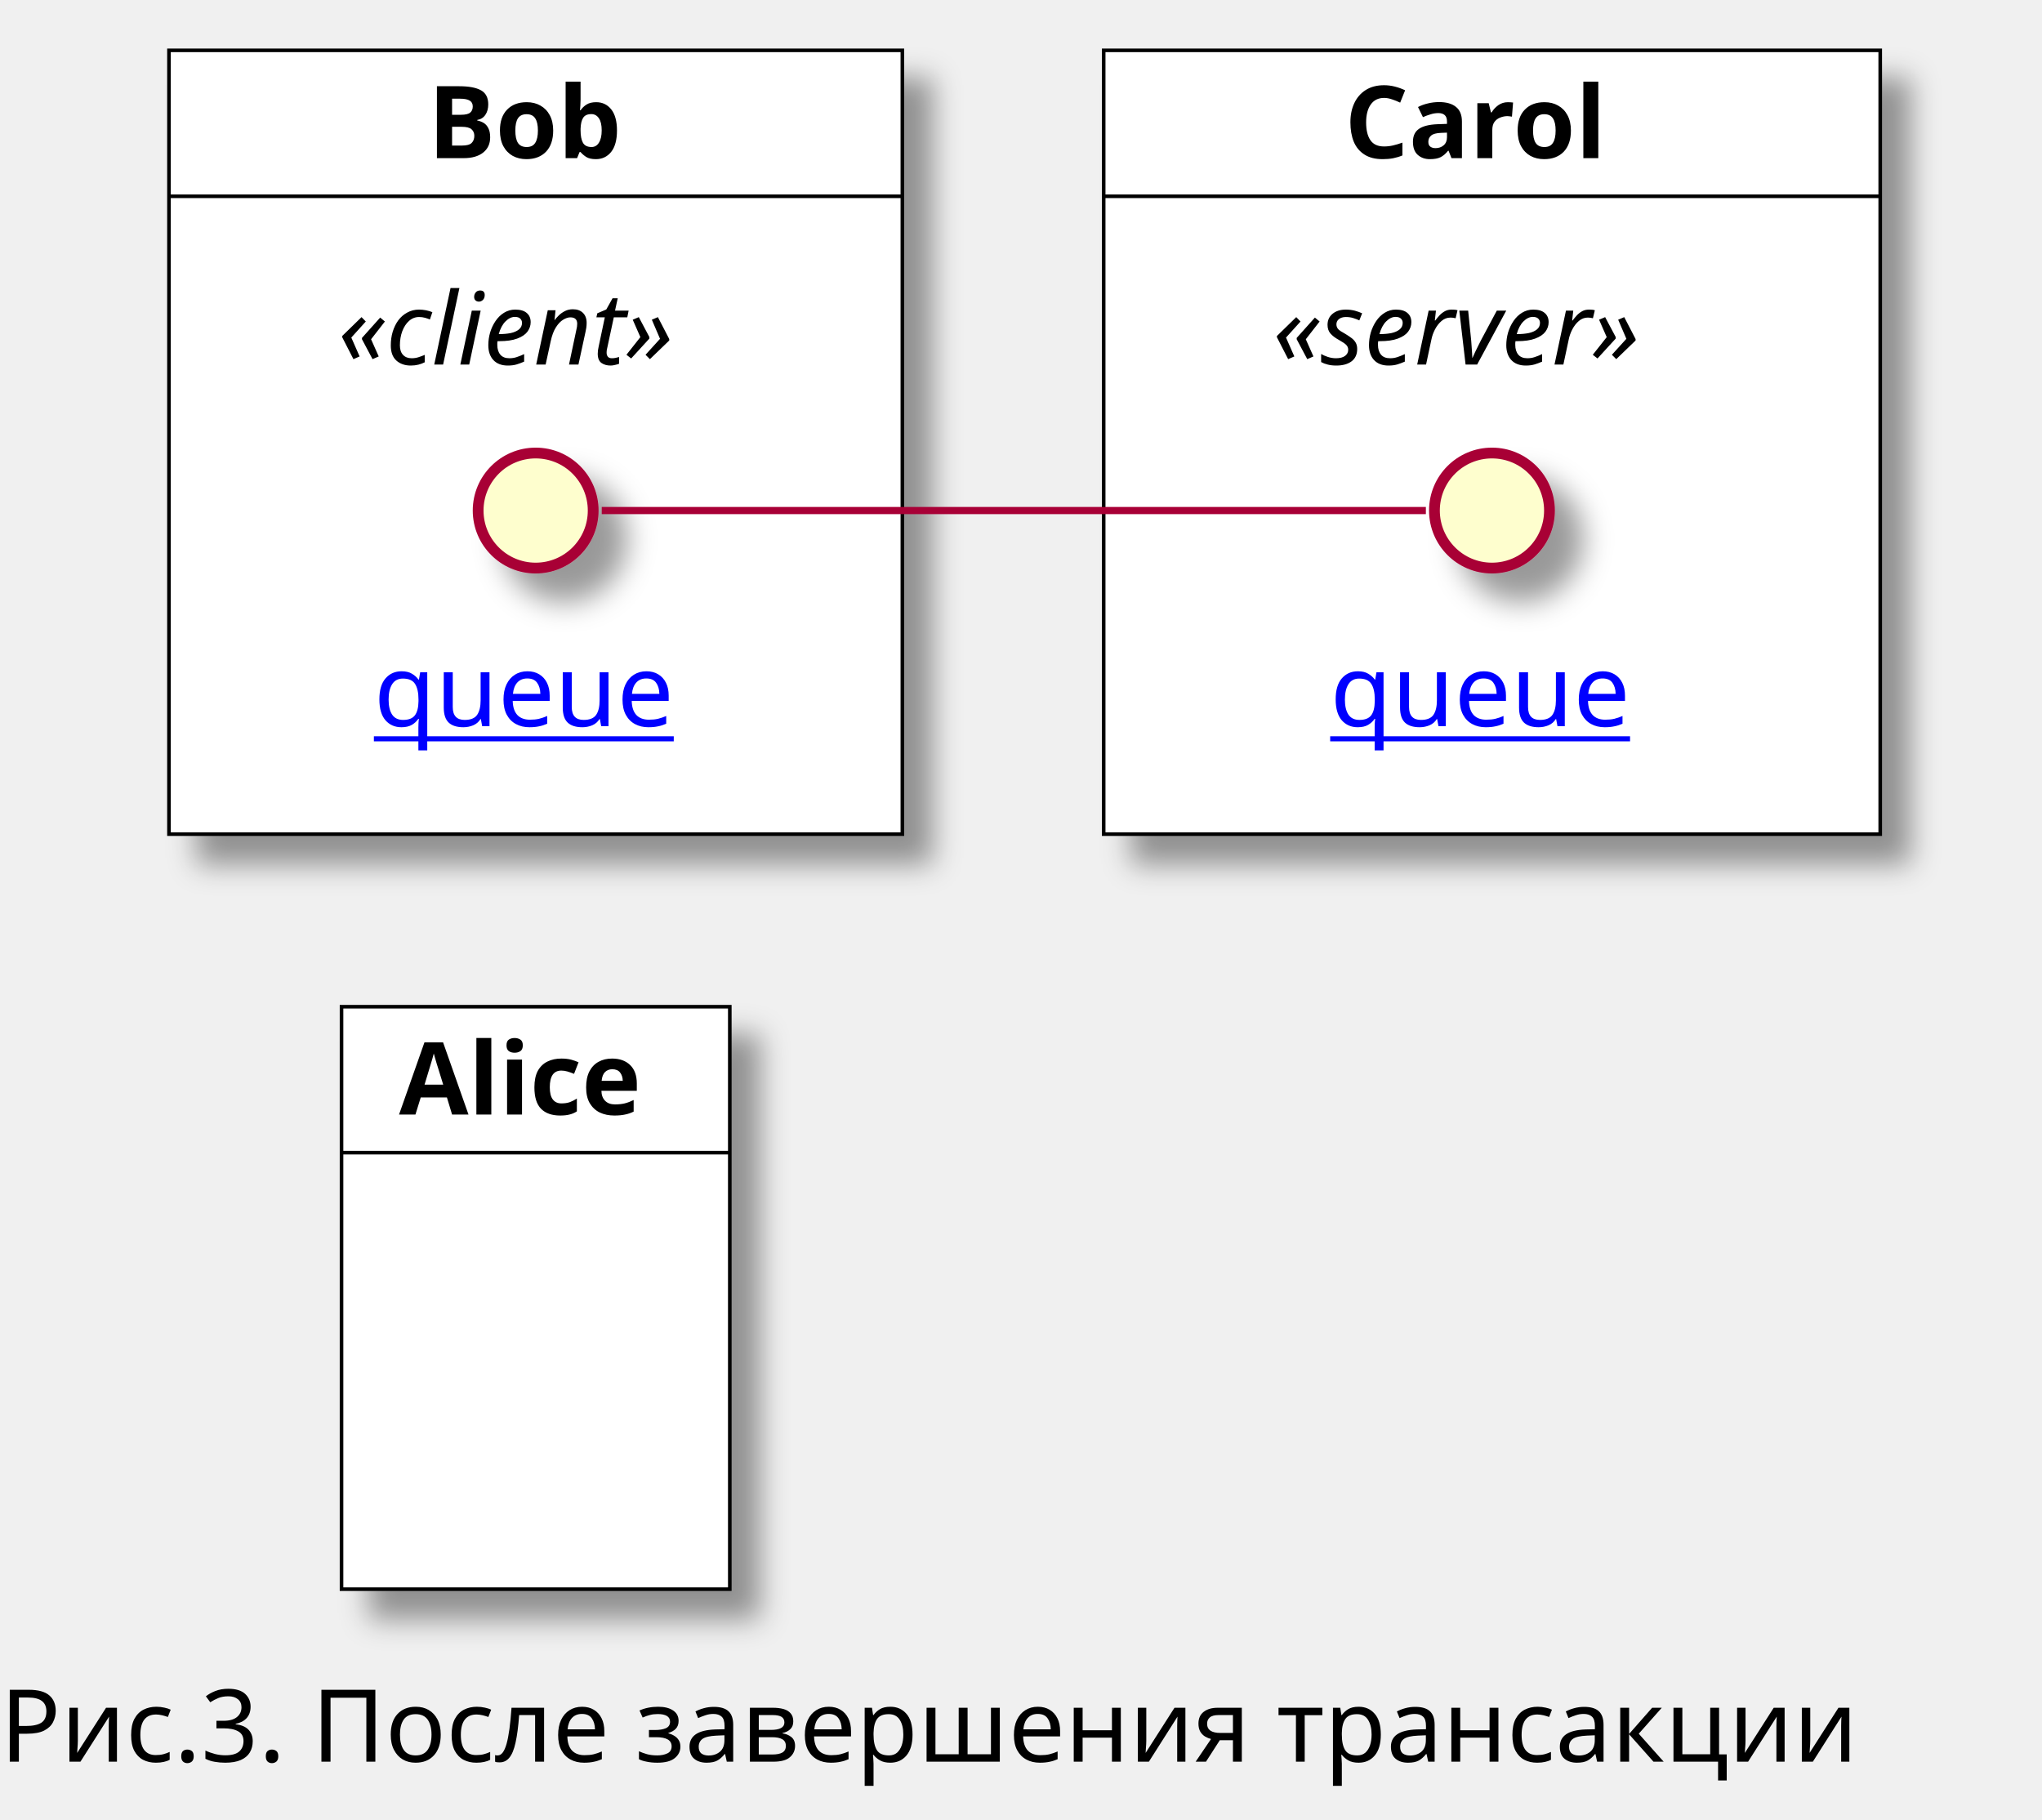
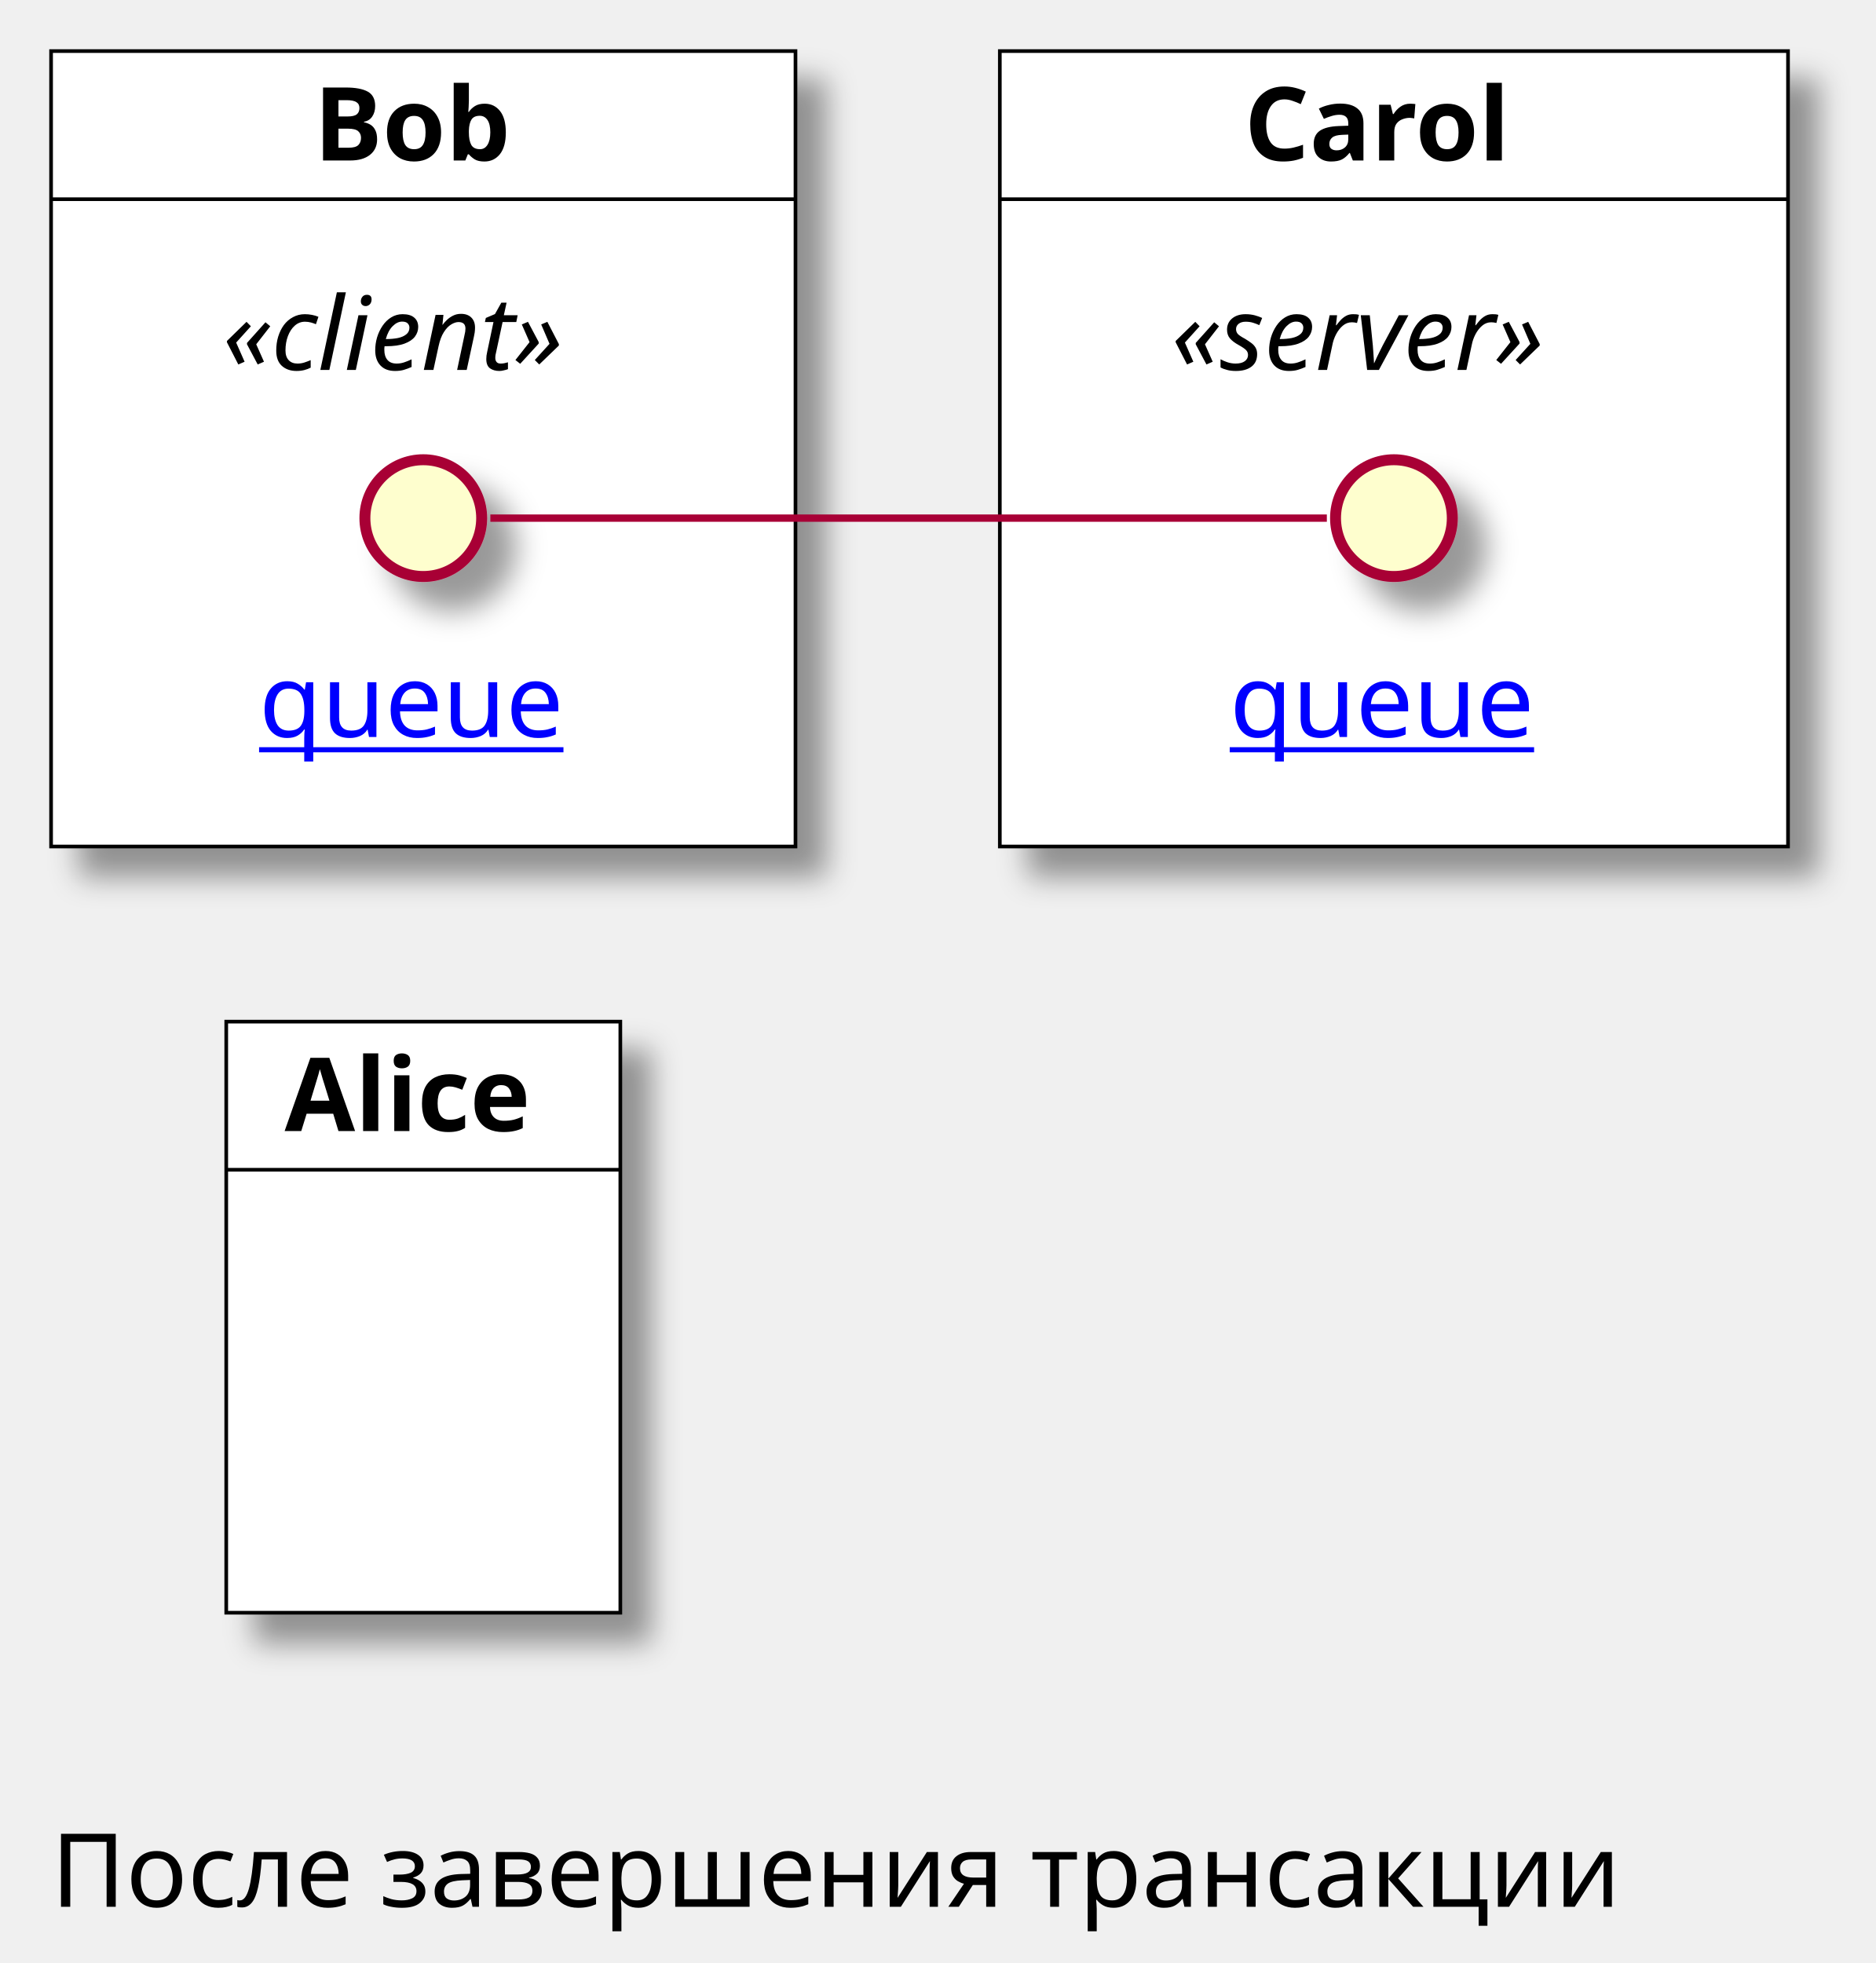
- <svg xmlns="http://www.w3.org/2000/svg" xmlns:xlink="http://www.w3.org/1999/xlink" contentScriptType="application/ecmascript" contentStyleType="text/css" height="253px" preserveAspectRatio="none" style="width:284px;height:253px;background:#FFFFFF;" version="1.1" viewBox="0 0 284 253" width="284px" zoomAndPan="magnify">
+ <svg xmlns="http://www.w3.org/2000/svg" xmlns:xlink="http://www.w3.org/1999/xlink" contentScriptType="application/ecmascript" contentStyleType="text/css" height="269px" preserveAspectRatio="none" style="width:257px;height:269px;background:#FFFFFF;" version="1.1" viewBox="0 0 257 269" width="257px" zoomAndPan="magnify">
  <defs>
-     <filter height="300%" id="f1w9o1hdibj1vb" width="300%" x="-1" y="-1">
+     <filter height="300%" id="f17g5w898o8xv5" width="300%" x="-1" y="-1">
      <feGaussianBlur result="blurOut" stdDeviation="2.0" />
      <feColorMatrix in="blurOut" result="blurOut2" type="matrix" values="0 0 0 0 0 0 0 0 0 0 0 0 0 0 0 0 0 0 .4 0" />
      <feOffset dx="4.0" dy="4.0" in="blurOut2" result="blurOut3" />
      <feBlend in="SourceGraphic" in2="blurOut3" mode="normal" />
    </filter>
  </defs>
  <g>
-     <rect fill="#FFFFFF" filter="url(#f1w9o1hdibj1vb)" height="81" style="stroke:#000000;stroke-width:0.5;" width="54" x="47.5" y="140" />
-     <line style="stroke:#000000;stroke-width:0.5;" x1="47.5" x2="101.5" y1="160.297" y2="160.297" />
-     <text fill="#000000" font-family="sans-serif" font-size="14" font-weight="bold" lengthAdjust="spacing" textLength="38" x="55.5" y="154.995">Alice</text>
-     <rect fill="#FFFFFF" filter="url(#f1w9o1hdibj1vb)" height="109" style="stroke:#000000;stroke-width:0.5;" width="102" x="23.5" y="7" />
-     <line style="stroke:#000000;stroke-width:0.5;" x1="23.5" x2="125.5" y1="27.297" y2="27.297" />
-     <text fill="#000000" font-family="sans-serif" font-size="14" font-weight="bold" lengthAdjust="spacing" textLength="30" x="59.5" y="21.995">Bob</text>
-     <rect fill="#FFFFFF" filter="url(#f1w9o1hdibj1vb)" height="109" style="stroke:#000000;stroke-width:0.5;" width="108" x="153.5" y="7" />
-     <line style="stroke:#000000;stroke-width:0.5;" x1="153.5" x2="261.5" y1="27.297" y2="27.297" />
-     <text fill="#000000" font-family="sans-serif" font-size="14" font-weight="bold" lengthAdjust="spacing" textLength="41" x="187" y="21.995">Carol</text>
-     <text fill="#000000" font-family="sans-serif" font-size="0" lengthAdjust="spacing" textLength="0" x="74.5" y="185">nothing</text>
-     <ellipse cx="74.5" cy="71" fill="#FEFECE" filter="url(#f1w9o1hdibj1vb)" rx="8" ry="8" style="stroke:#A80036;stroke-width:1.5;" />
+     <rect fill="#FFFFFF" filter="url(#f17g5w898o8xv5)" height="81" style="stroke:#000000;stroke-width:0.5;" width="54" x="31" y="140" />
+     <line style="stroke:#000000;stroke-width:0.5;" x1="31" x2="85" y1="160.297" y2="160.297" />
+     <text fill="#000000" font-family="sans-serif" font-size="14" font-weight="bold" lengthAdjust="spacing" textLength="38" x="39" y="154.995">Alice</text>
+     <rect fill="#FFFFFF" filter="url(#f17g5w898o8xv5)" height="109" style="stroke:#000000;stroke-width:0.5;" width="102" x="7" y="7" />
+     <line style="stroke:#000000;stroke-width:0.5;" x1="7" x2="109" y1="27.297" y2="27.297" />
+     <text fill="#000000" font-family="sans-serif" font-size="14" font-weight="bold" lengthAdjust="spacing" textLength="30" x="43" y="21.995">Bob</text>
+     <rect fill="#FFFFFF" filter="url(#f17g5w898o8xv5)" height="109" style="stroke:#000000;stroke-width:0.5;" width="108" x="137" y="7" />
+     <line style="stroke:#000000;stroke-width:0.5;" x1="137" x2="245" y1="27.297" y2="27.297" />
+     <text fill="#000000" font-family="sans-serif" font-size="14" font-weight="bold" lengthAdjust="spacing" textLength="41" x="170.5" y="21.995">Carol</text>
+     <text fill="#000000" font-family="sans-serif" font-size="0" lengthAdjust="spacing" textLength="0" x="58" y="185">nothing</text>
+     <ellipse cx="58" cy="71" fill="#FEFECE" filter="url(#f17g5w898o8xv5)" rx="8" ry="8" style="stroke:#A80036;stroke-width:1.5;" />
    <a href="/work/transaction-types/queue-example/diagrams/queue-client/" target="_top" title="queue" xlink:actuate="onRequest" xlink:href="/work/transaction-types/queue-example/diagrams/queue-client/" xlink:show="new" xlink:title="queue" xlink:type="simple">
-       <text fill="#0000FF" font-family="sans-serif" font-size="14" lengthAdjust="spacing" text-decoration="underline" textLength="45" x="52" y="100.995">queue</text>
+       <text fill="#0000FF" font-family="sans-serif" font-size="14" lengthAdjust="spacing" text-decoration="underline" textLength="45" x="35.5" y="100.995">queue</text>
    </a>
-     <text fill="#000000" font-family="sans-serif" font-size="14" font-style="italic" lengthAdjust="spacing" textLength="55" x="47" y="50.698">«client»</text>
-     <ellipse cx="207.5" cy="71" fill="#FEFECE" filter="url(#f1w9o1hdibj1vb)" rx="8" ry="8" style="stroke:#A80036;stroke-width:1.5;" />
+     <text fill="#000000" font-family="sans-serif" font-size="14" font-style="italic" lengthAdjust="spacing" textLength="55" x="30.5" y="50.698">«client»</text>
+     <ellipse cx="191" cy="71" fill="#FEFECE" filter="url(#f17g5w898o8xv5)" rx="8" ry="8" style="stroke:#A80036;stroke-width:1.5;" />
    <a href="/work/transaction-types/queue-example/diagrams/queue-server/" target="_top" title="queue" xlink:actuate="onRequest" xlink:href="/work/transaction-types/queue-example/diagrams/queue-server/" xlink:show="new" xlink:title="queue" xlink:type="simple">
-       <text fill="#0000FF" font-family="sans-serif" font-size="14" lengthAdjust="spacing" text-decoration="underline" textLength="45" x="185" y="100.995">queue</text>
+       <text fill="#0000FF" font-family="sans-serif" font-size="14" lengthAdjust="spacing" text-decoration="underline" textLength="45" x="168.5" y="100.995">queue</text>
    </a>
-     <text fill="#000000" font-family="sans-serif" font-size="14" font-style="italic" lengthAdjust="spacing" textLength="61" x="177" y="50.698">«server»</text>
-     <path d="M83.69,71 C107.22,71 174.79,71 198.31,71 " fill="none" id="queue1-queue2" style="stroke:#A80036;stroke-width:1.0;" />
-     <text fill="#000000" font-family="sans-serif" font-size="14" lengthAdjust="spacing" textLength="277" x="0" y="244.995">Рис.3. После завершения трансакции</text>
+     <text fill="#000000" font-family="sans-serif" font-size="14" font-style="italic" lengthAdjust="spacing" textLength="61" x="160.5" y="50.698">«server»</text>
+     <path d="M67.19,71 C90.72,71 158.29,71 181.81,71 " fill="none" id="queue1-queue2" style="stroke:#A80036;stroke-width:1.0;" />
+     <text fill="#000000" font-family="sans-serif" font-size="14" lengthAdjust="spacing" textLength="0" x="124" y="244.995" />
+     <text fill="#000000" font-family="sans-serif" font-size="14" lengthAdjust="spacing" textLength="230" x="7" y="261.292">После завершения трансакции</text>
  </g>
</svg>
